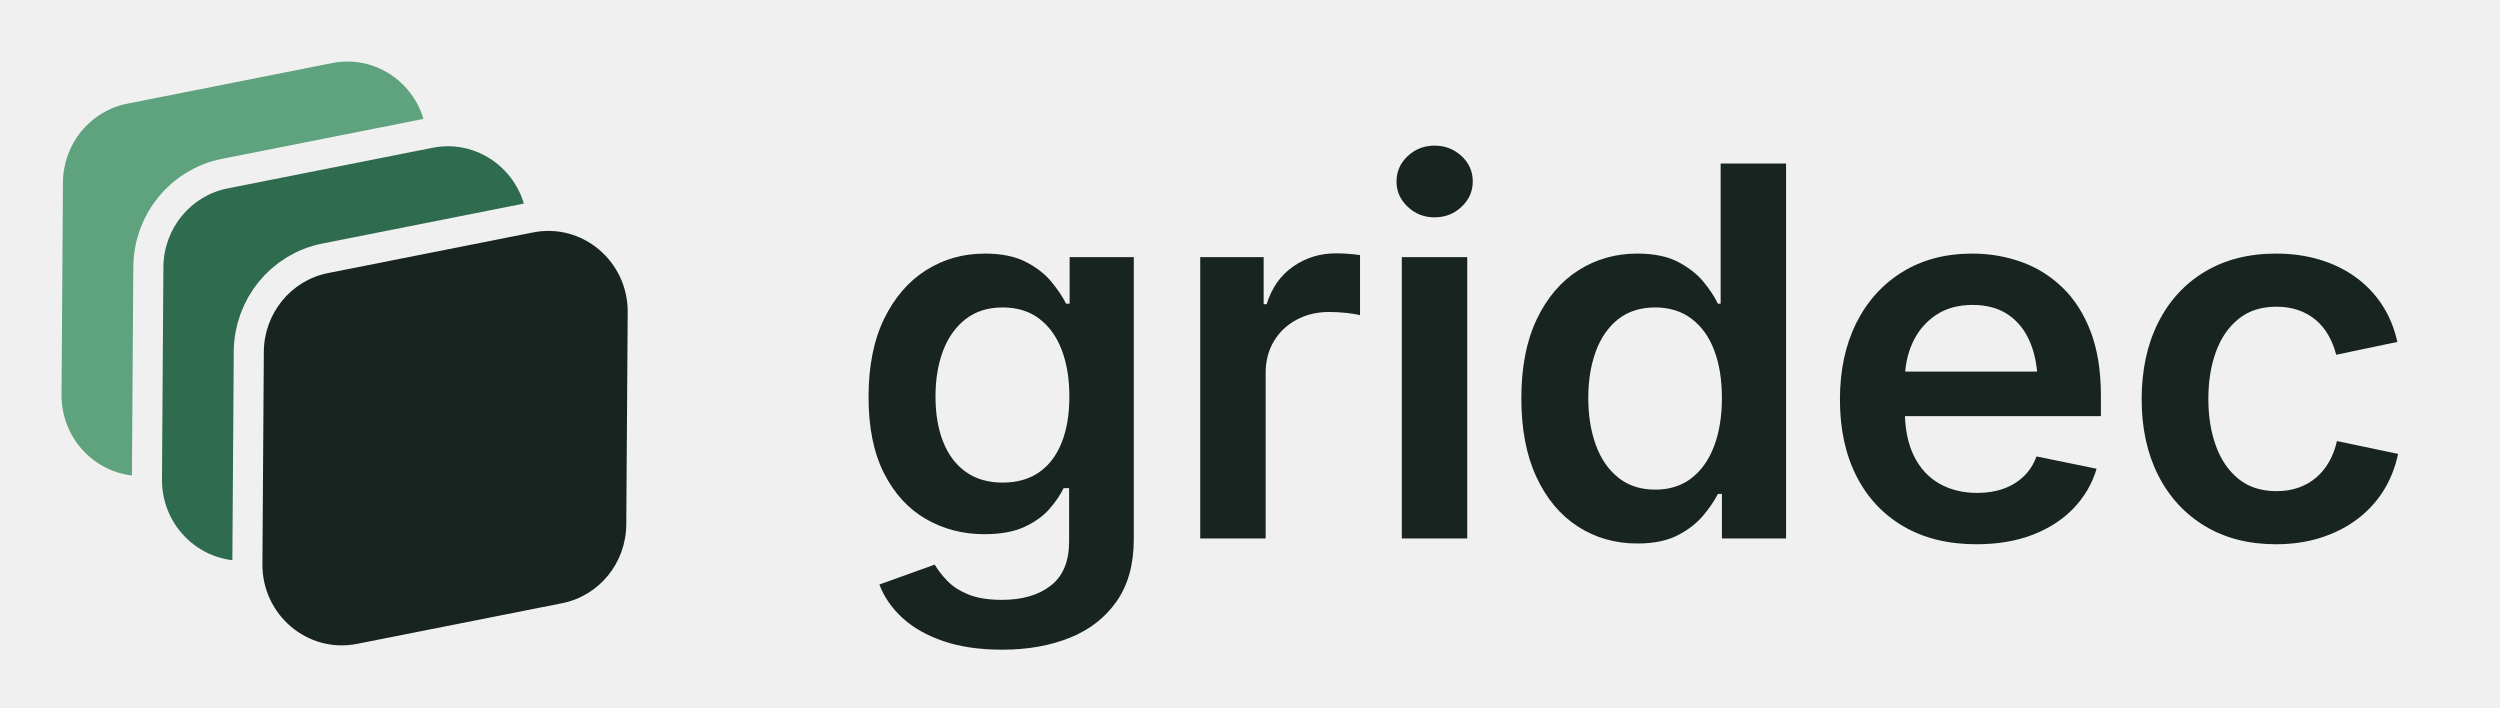
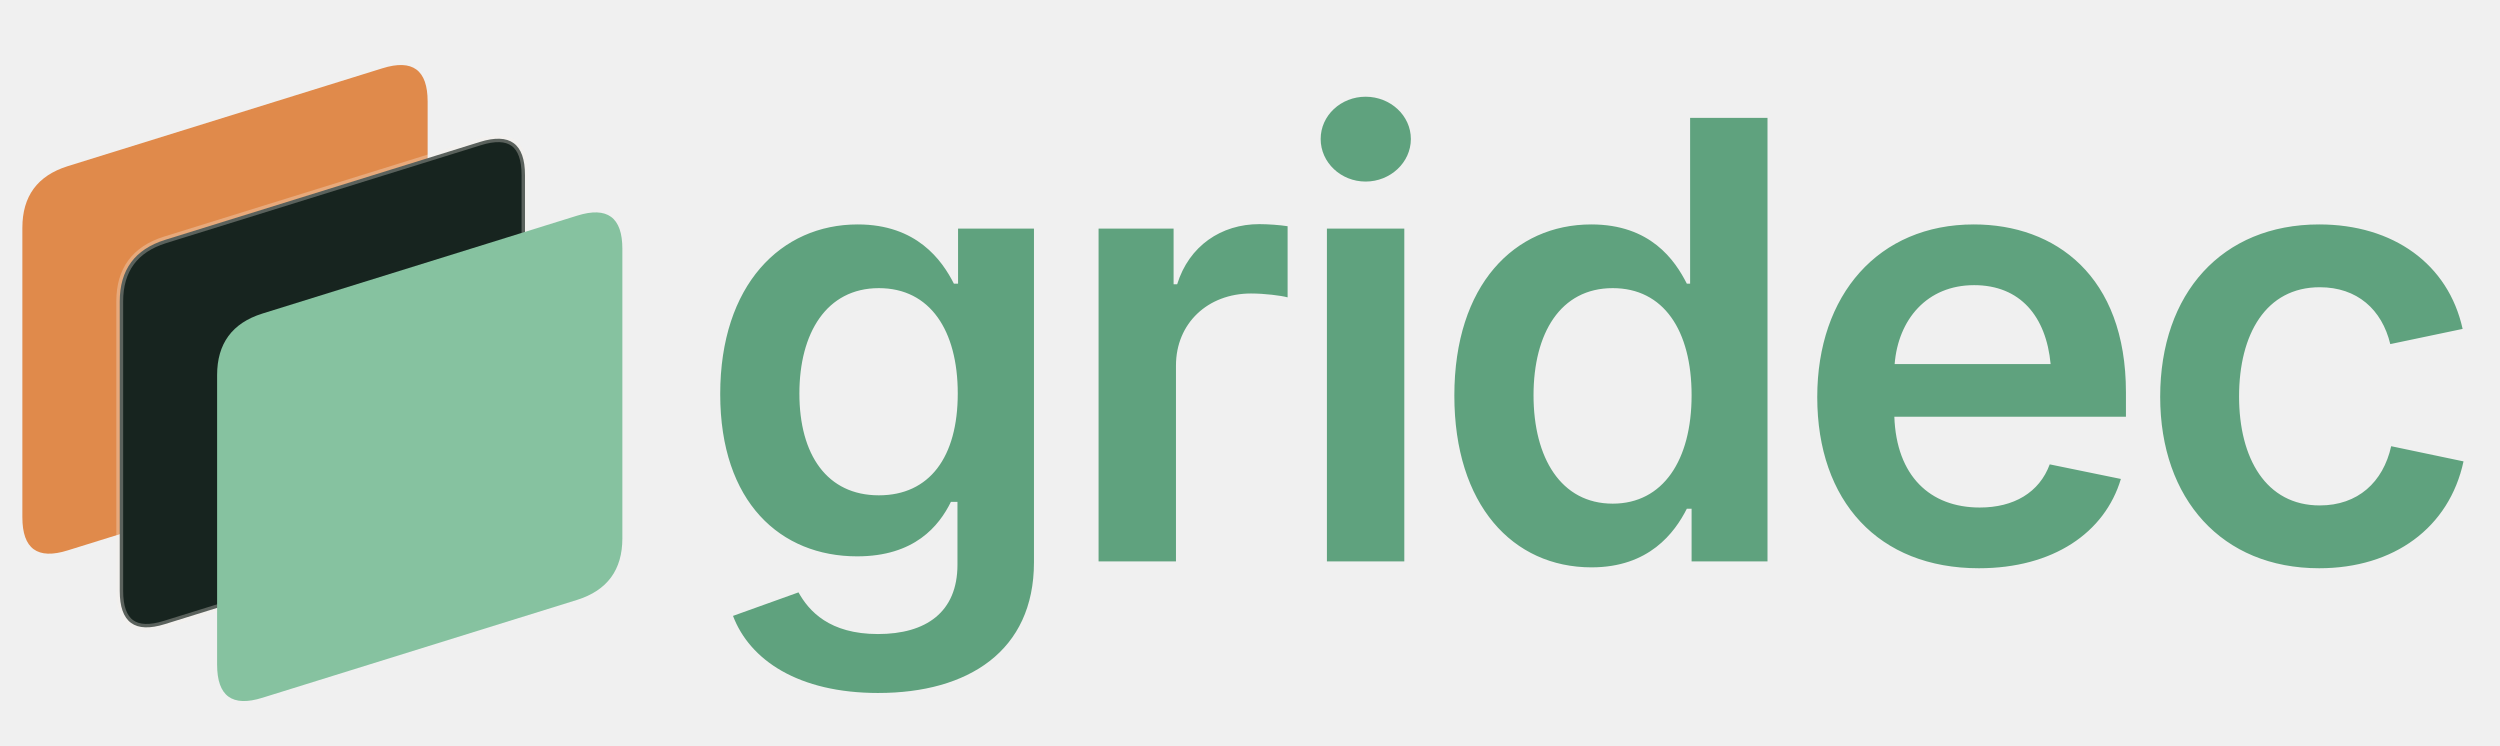
- <svg xmlns="http://www.w3.org/2000/svg" width="325" height="92" viewBox="0 0 325 92">
-   <g transform="translate(8 8)">
-     <defs>
-       <mask id="cut0" maskUnits="userSpaceOnUse" x="-2" y="-2" width="38" height="40">
-         <rect x="-2" y="-2" width="38" height="40" fill="white" />
-         <path d="M5.677 23.617l.08-12C5.77 9.447 7.29 7.586 9.387 7.17l11.587-2.296c2.784-.552 5.368 1.626 5.349 4.51l-.08 12c-.014 2.171-1.533 4.032-3.63 4.448l-11.587 2.297c-2.784.551-5.368-1.627-5.349-4.51z" fill="black" stroke="black" stroke-width="3.4" />
-       </mask>
-       <mask id="cut1" maskUnits="userSpaceOnUse" x="-2" y="-2" width="38" height="40">
-         <rect x="-2" y="-2" width="38" height="40" fill="white" />
-         <path d="M11.354 28.404l.08-12c.014-2.172 1.533-4.032 3.63-4.448l11.587-2.297c2.784-.552 5.368 1.627 5.349 4.51l-.08 12c-.014 2.172-1.533 4.033-3.63 4.448l-11.587 2.297c-2.784.552-5.368-1.627-5.35-4.51z" fill="black" stroke="black" stroke-width="3.4" />
-       </mask>
-     </defs>
-     <g transform="scale(2.3)">
-       <path d="M0 18.83L.08 6.832C.094 4.66 1.613 2.798 3.71 2.383L15.297.086c2.784-.552 5.368 1.627 5.35 4.51l-.08 12c-.015 2.171-1.534 4.032-3.631 4.448L5.349 23.341C2.565 23.893-.019 21.714 0 18.83z" fill="#5FA27E" mask="url(#cut0)" />
-       <path d="M5.677 23.617l.08-12C5.77 9.447 7.29 7.586 9.387 7.17l11.587-2.296c2.784-.552 5.368 1.626 5.349 4.51l-.08 12c-.014 2.171-1.533 4.032-3.63 4.448l-11.587 2.297c-2.784.551-5.368-1.627-5.349-4.51z" fill="#2F6B4F" mask="url(#cut1)" />
-       <path d="M11.354 28.404l.08-12c.014-2.172 1.533-4.032 3.63-4.448l11.587-2.297c2.784-.552 5.368 1.627 5.349 4.51l-.08 12c-.014 2.172-1.533 4.033-3.63 4.448l-11.587 2.297c-2.784.552-5.368-1.627-5.35-4.51z" fill="#17241F" />
-     </g>
-     <g fill="#17241F" transform="translate(102 62) scale(0.03271484 -0.03271484)">
-       <path transform="translate(0 0)" d="M620 -442Q486 -442 386.5 -408.0Q287 -374 223.5 -315.5Q160 -257 132 -183L352 -104Q370 -135 401.5 -168.0Q433 -201 485.5 -222.5Q538 -244 619 -244Q740 -244 813.0 -187.5Q886 -131 886 -11V200H864Q845 160 808.0 117.5Q771 75 708.5 46.0Q646 17 549 17Q421 17 316.5 77.5Q212 138 150.5 259.0Q89 380 89 562Q89 746 151.0 873.0Q213 1000 317.5 1066.0Q422 1132 551 1132Q650 1132 714.0 1099.0Q778 1066 816.0 1019.5Q854 973 874 933H888V1118H1143V-3Q1143 -152 1075.0 -249.5Q1007 -347 889.0 -394.5Q771 -442 620 -442ZM622 222Q707 222 766.0 262.5Q825 303 856.0 380.0Q887 457 887 564Q887 670 856.5 749.5Q826 829 767.0 873.5Q708 918 622 918Q534 918 474.5 871.5Q415 825 385.0 745.5Q355 666 355 564Q355 461 385.5 384.0Q416 307 475.5 264.5Q535 222 622 222Z" />
-       <path transform="translate(1269 0)" d="M138 0V1118H390V931H402Q432 1028 507.0 1080.5Q582 1133 678 1133Q700 1133 727.0 1131.0Q754 1129 773 1126V887Q757 892 721.0 896.0Q685 900 650 900Q578 900 520.5 869.0Q463 838 430.5 783.5Q398 729 398 658V0Z" />
-       <path transform="translate(2070 0)" d="M138 0V1118H398V0ZM268 1276Q206 1276 161.5 1318.0Q117 1360 117 1418Q117 1478 161.5 1519.5Q206 1561 268 1561Q331 1561 375.5 1519.5Q420 1478 420 1419Q420 1360 375.5 1318.0Q331 1276 268 1276Z" />
-       <path transform="translate(2594 0)" d="M550 -20Q418 -20 313.5 47.5Q209 115 149.0 244.0Q89 373 89 557Q89 743 150.5 871.5Q212 1000 316.5 1066.0Q421 1132 549 1132Q649 1132 712.5 1098.5Q776 1065 813.5 1019.0Q851 973 870 933H881V1490H1141V0H886V177H870Q850 137 811.5 91.0Q773 45 710.0 12.5Q647 -20 550 -20ZM621 194Q706 194 765.0 239.5Q824 285 855.0 367.0Q886 449 886 558Q886 667 855.5 747.5Q825 828 765.5 873.0Q706 918 621 918Q533 918 474.0 871.5Q415 825 385.0 743.5Q355 662 355 558Q355 454 385.0 371.5Q415 289 474.5 241.5Q534 194 621 194Z" />
-       <path transform="translate(3860 0)" d="M632 -23Q463 -23 341.5 48.0Q220 119 154.5 248.0Q89 377 89 552Q89 725 153.5 855.0Q218 985 336.5 1058.5Q455 1132 615 1132Q717 1132 809.5 1099.0Q902 1066 973.5 997.0Q1045 928 1085.5 821.5Q1126 715 1126 568V486H212V663H997L875 611Q875 705 846.0 776.5Q817 848 759.5 888.0Q702 928 616 928Q530 928 470.0 887.5Q410 847 378.5 779.5Q347 712 347 629V507Q347 401 383.0 328.0Q419 255 484.0 218.0Q549 181 635 181Q692 181 738.5 197.5Q785 214 819.0 246.5Q853 279 870 326L1109 277Q1082 187 1017.0 119.5Q952 52 854.5 14.5Q757 -23 632 -23Z" />
-       <path transform="translate(5059 0)" d="M623 -23Q460 -23 340.0 49.5Q220 122 154.5 251.5Q89 381 89 553Q89 727 154.5 857.5Q220 988 340.0 1060.0Q460 1132 623 1132Q716 1132 796.0 1108.0Q876 1084 939.0 1038.5Q1002 993 1044.5 928.0Q1087 863 1105 781L862 730Q851 773 830.5 808.5Q810 844 780.0 869.0Q750 894 711.0 907.5Q672 921 625 921Q534 921 474.0 872.5Q414 824 384.0 741.5Q354 659 354 554Q354 451 384.0 368.0Q414 285 474.0 236.5Q534 188 625 188Q673 188 712.5 202.0Q752 216 782.5 242.0Q813 268 834.0 305.0Q855 342 865 387L1108 336Q1090 252 1047.5 186.0Q1005 120 941.5 73.5Q878 27 797.5 2.0Q717 -23 623 -23Z" />
-     </g>
+ <svg xmlns="http://www.w3.org/2000/svg" viewBox="24 19 684 204" width="684" height="204" role="img" aria-label="Gridec logo">
+   <g transform="translate(15 23) scale(0.72)">
+     <path d="M 21 65 Q 21 47 38.2 41.6 L 157.8 4.4 Q 175 -1 175 17 L 175 127 Q 175 145 157.8 150.4 L 38.2 187.6 Q 21 193 21 175 Z" transform="translate(0 16)" fill="#E08A4B" />
+     <path d="M 21 65 Q 21 47 38.2 41.6 L 157.8 4.4 Q 175 -1 175 17 L 175 127 Q 175 145 157.8 150.4 L 38.2 187.6 Q 21 193 21 175 Z" transform="translate(37 44)" fill="#17241F" stroke="#F6F1E9" stroke-opacity="0.30" stroke-width="2.6" stroke-linejoin="round" />
+     <path d="M 21 65 Q 21 47 38.2 41.6 L 157.8 4.4 Q 175 -1 175 17 L 175 127 Q 175 145 157.8 150.4 L 38.2 187.6 Q 21 193 21 175 Z" transform="translate(74 72)" fill="#86C2A0" />
+   </g>
+   <g transform="translate(-97 -25.4) scale(1.2)">
+     <path d="m 301.08,194.999 c 20.429,0 35.497,-9.502 35.497,-29.795 V 89.12 h -17.307 v 12.556 h -0.95 c -2.715,-5.362 -8.484,-13.506 -21.922,-13.506 -17.511,0 -31.356,13.778 -31.356,38.687 0,24.705 13.778,36.99 31.221,36.99 13.099,0 18.665,-6.923 21.379,-12.42 h 1.493 v 14.321 c 0,10.859 -7.194,15.814 -18.122,15.814 -11.063,0 -15.746,-5.226 -18.122,-9.502 l -14.932,5.362 c 3.801,10.045 14.864,17.579 33.121,17.579 z m 0.136,-45.066 c -11.81,0 -18.122,-9.23 -18.122,-23.212 0,-13.778 6.176,-24.026 18.122,-24.026 11.674,0 17.986,9.638 17.986,24.026 0,14.524 -6.448,23.212 -17.986,23.212 z M 351.309,165 h 17.646 v -44.659 c 0,-9.638 7.262,-16.425 17.104,-16.425 3.122,0 6.855,0.475 8.348,0.882 V 88.577 c -1.697,-0.271 -4.479,-0.475 -6.448,-0.475 -8.688,0 -16.018,4.955 -18.732,13.71 H 368.413 V 89.12 h -17.104 z m 52.062,0 h 17.646 V 89.12 h -17.646 z m 8.823,-86.604 c 5.633,0 10.316,-4.344 10.316,-9.706 0,-5.362 -4.683,-9.638 -10.316,-9.638 -5.633,0 -10.249,4.276 -10.249,9.638 0,5.362 4.615,9.706 10.249,9.706 z m 51.519,87.961 c 13.099,0 18.936,-7.873 21.719,-13.371 h 1.086 V 165 h 17.307 V 63.872 h -17.646 v 37.804 h -0.747 c -2.715,-5.362 -8.28,-13.506 -21.787,-13.506 -17.511,0 -31.221,13.778 -31.221,39.026 0,24.909 13.303,39.162 31.289,39.162 z m 4.819,-14.524 c -11.81,0 -18.054,-10.452 -18.054,-24.705 0,-14.117 6.108,-24.434 18.054,-24.434 11.606,0 17.986,9.638 17.986,24.434 0,14.796 -6.516,24.705 -17.986,24.705 z m 83.486,14.728 c 16.9,0 28.709,-8.077 32.375,-20.361 l -16.221,-3.326 c -2.375,6.448 -8.212,9.841 -15.95,9.841 -11.334,0 -19.004,-7.194 -19.479,-20.701 h 52.804 v -5.565 c 0,-26.605 -16.153,-38.279 -34.682,-38.279 -21.719,0 -35.7,16.018 -35.7,39.365 0,23.755 13.981,39.026 36.854,39.026 z m -19.208,-46.56 c 0.814,-10.113 7.33,-17.986 18.122,-17.986 10.52,0 16.425,7.126 17.443,17.986 z m 96.789,46.56 c 17.036,0 29.66,-9.23 32.917,-24.366 l -16.493,-3.461 c -1.833,8.212 -7.602,13.506 -16.289,13.506 -12.285,0 -18.393,-10.791 -18.393,-24.841 0,-14.185 6.108,-24.909 18.393,-24.909 8.552,0 14.185,5.09 16.085,12.963 l 16.493,-3.461 C 659.054,97.197 646.498,88.17 629.598,88.17 c -22.126,0 -36.243,15.678 -36.243,39.297 0,23.348 14.117,39.094 36.243,39.094 z" fill="#5FA27E" />
  </g>
</svg>
